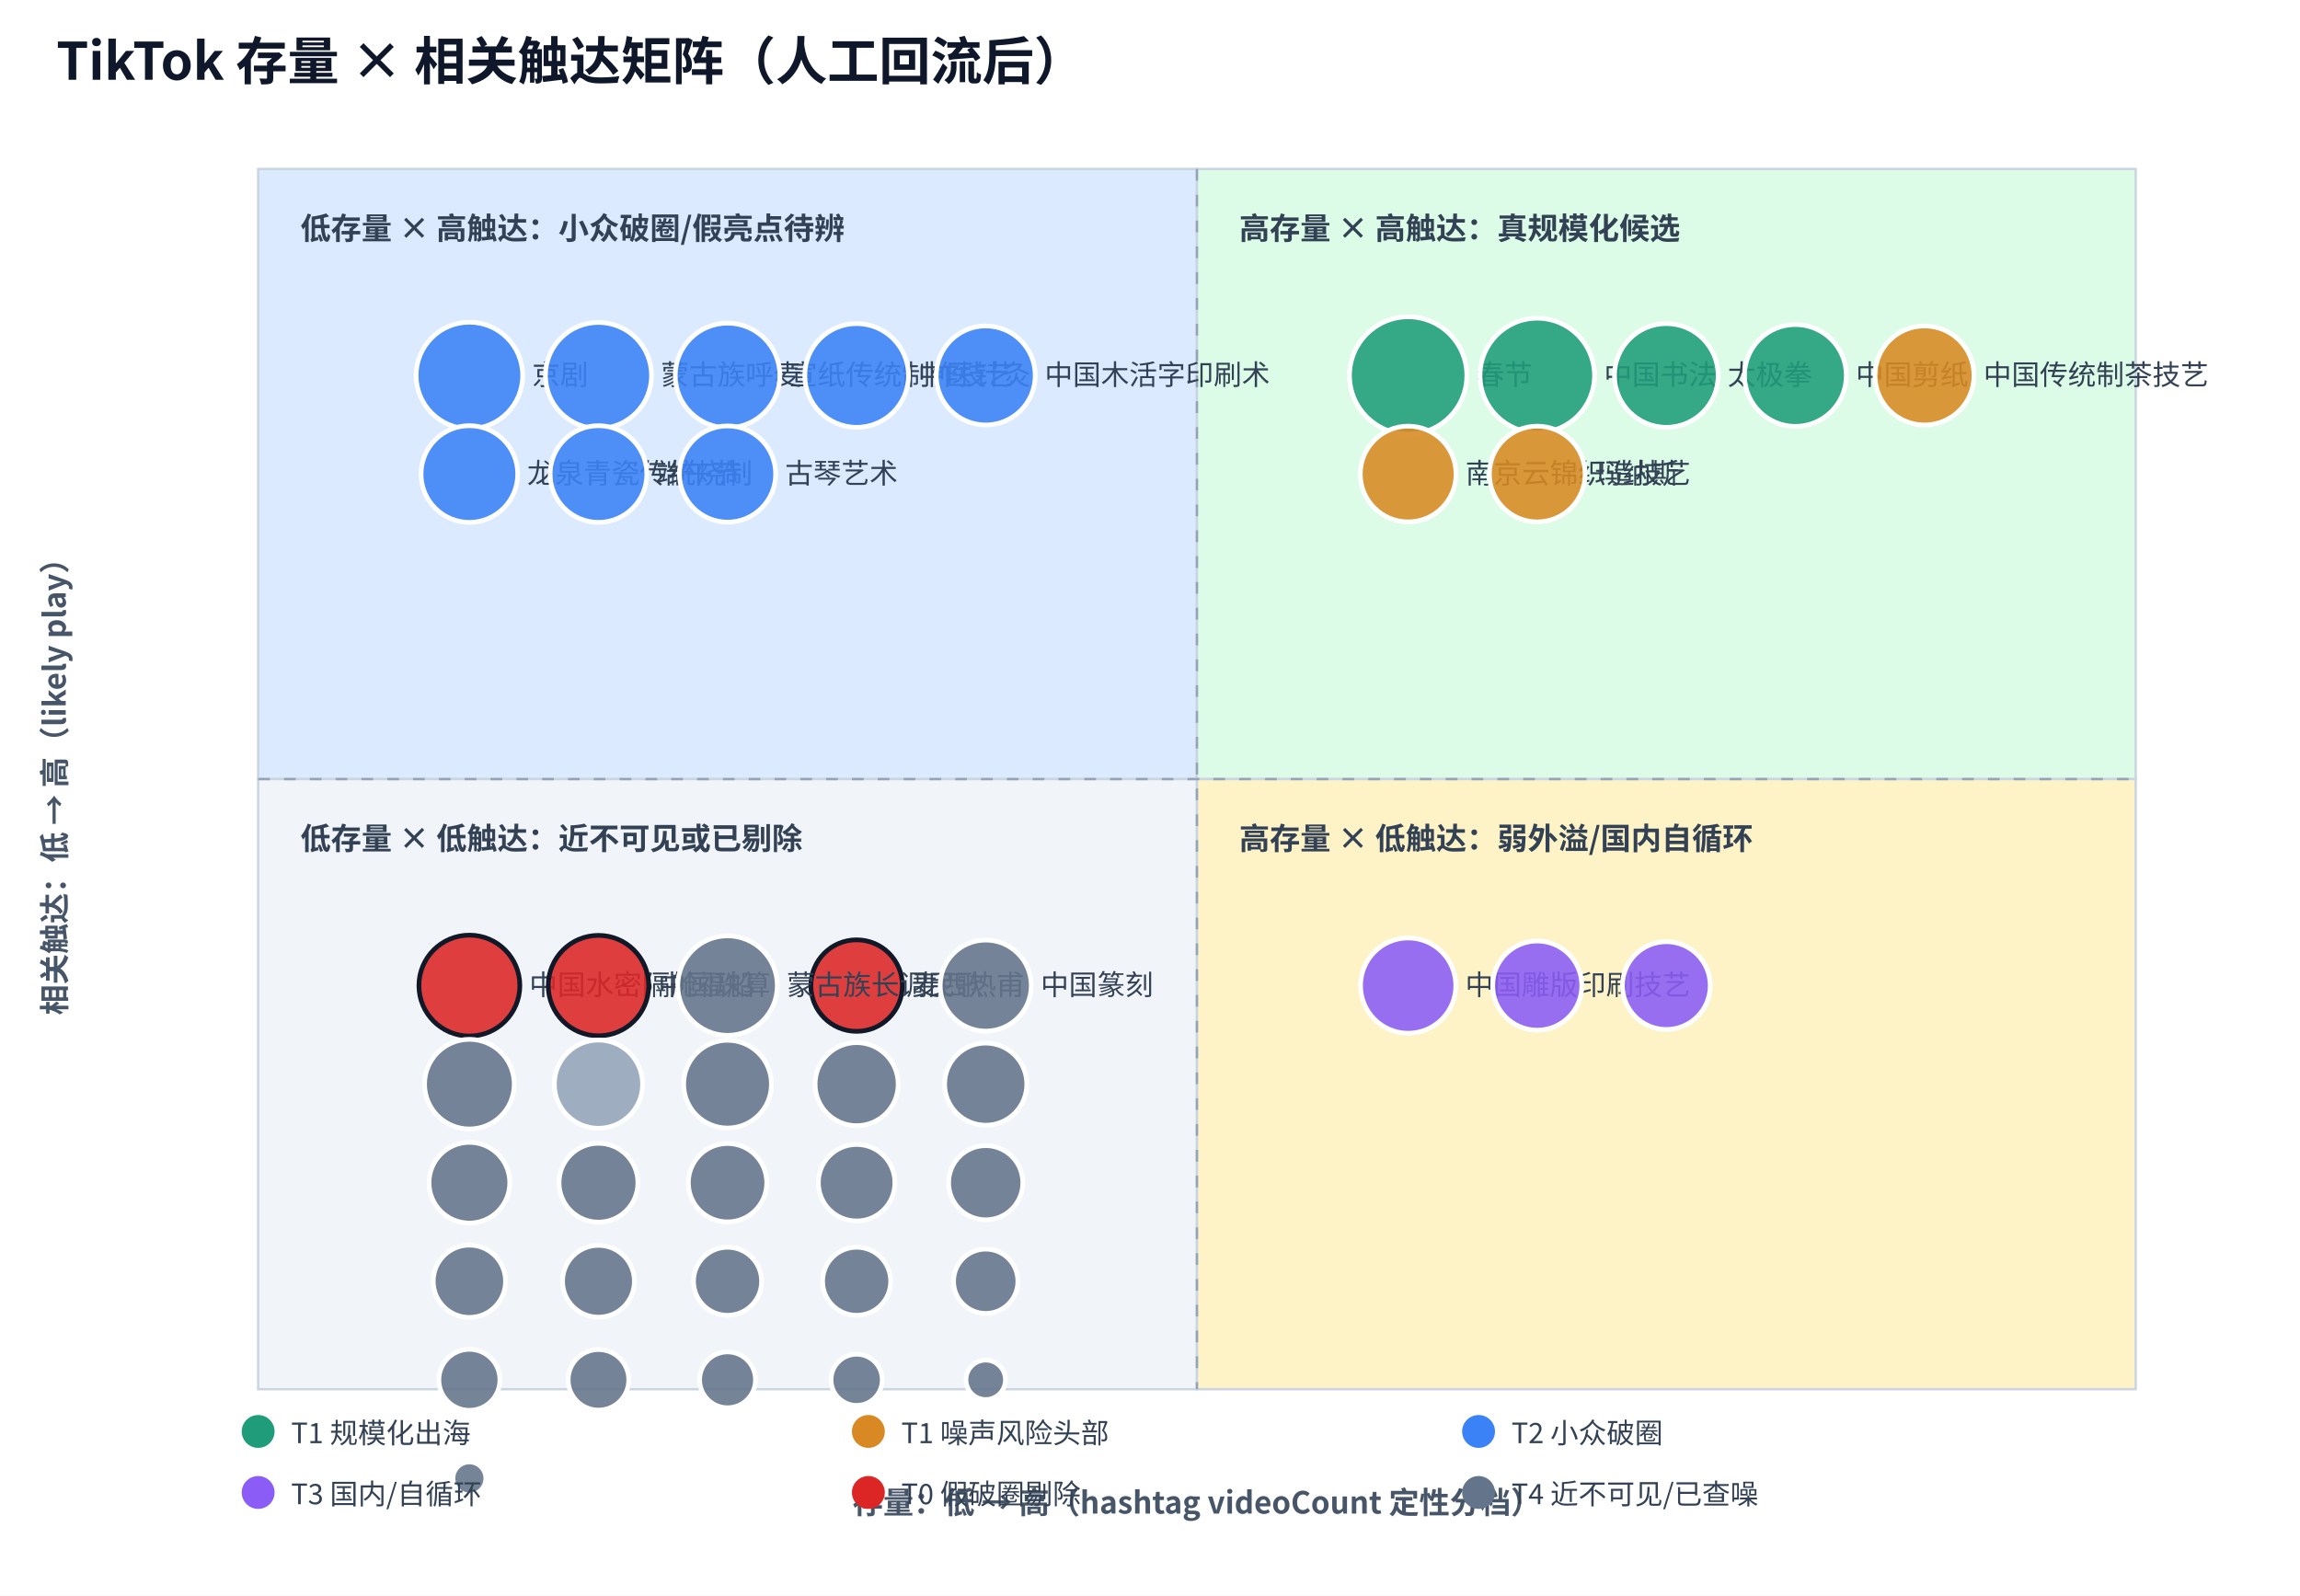
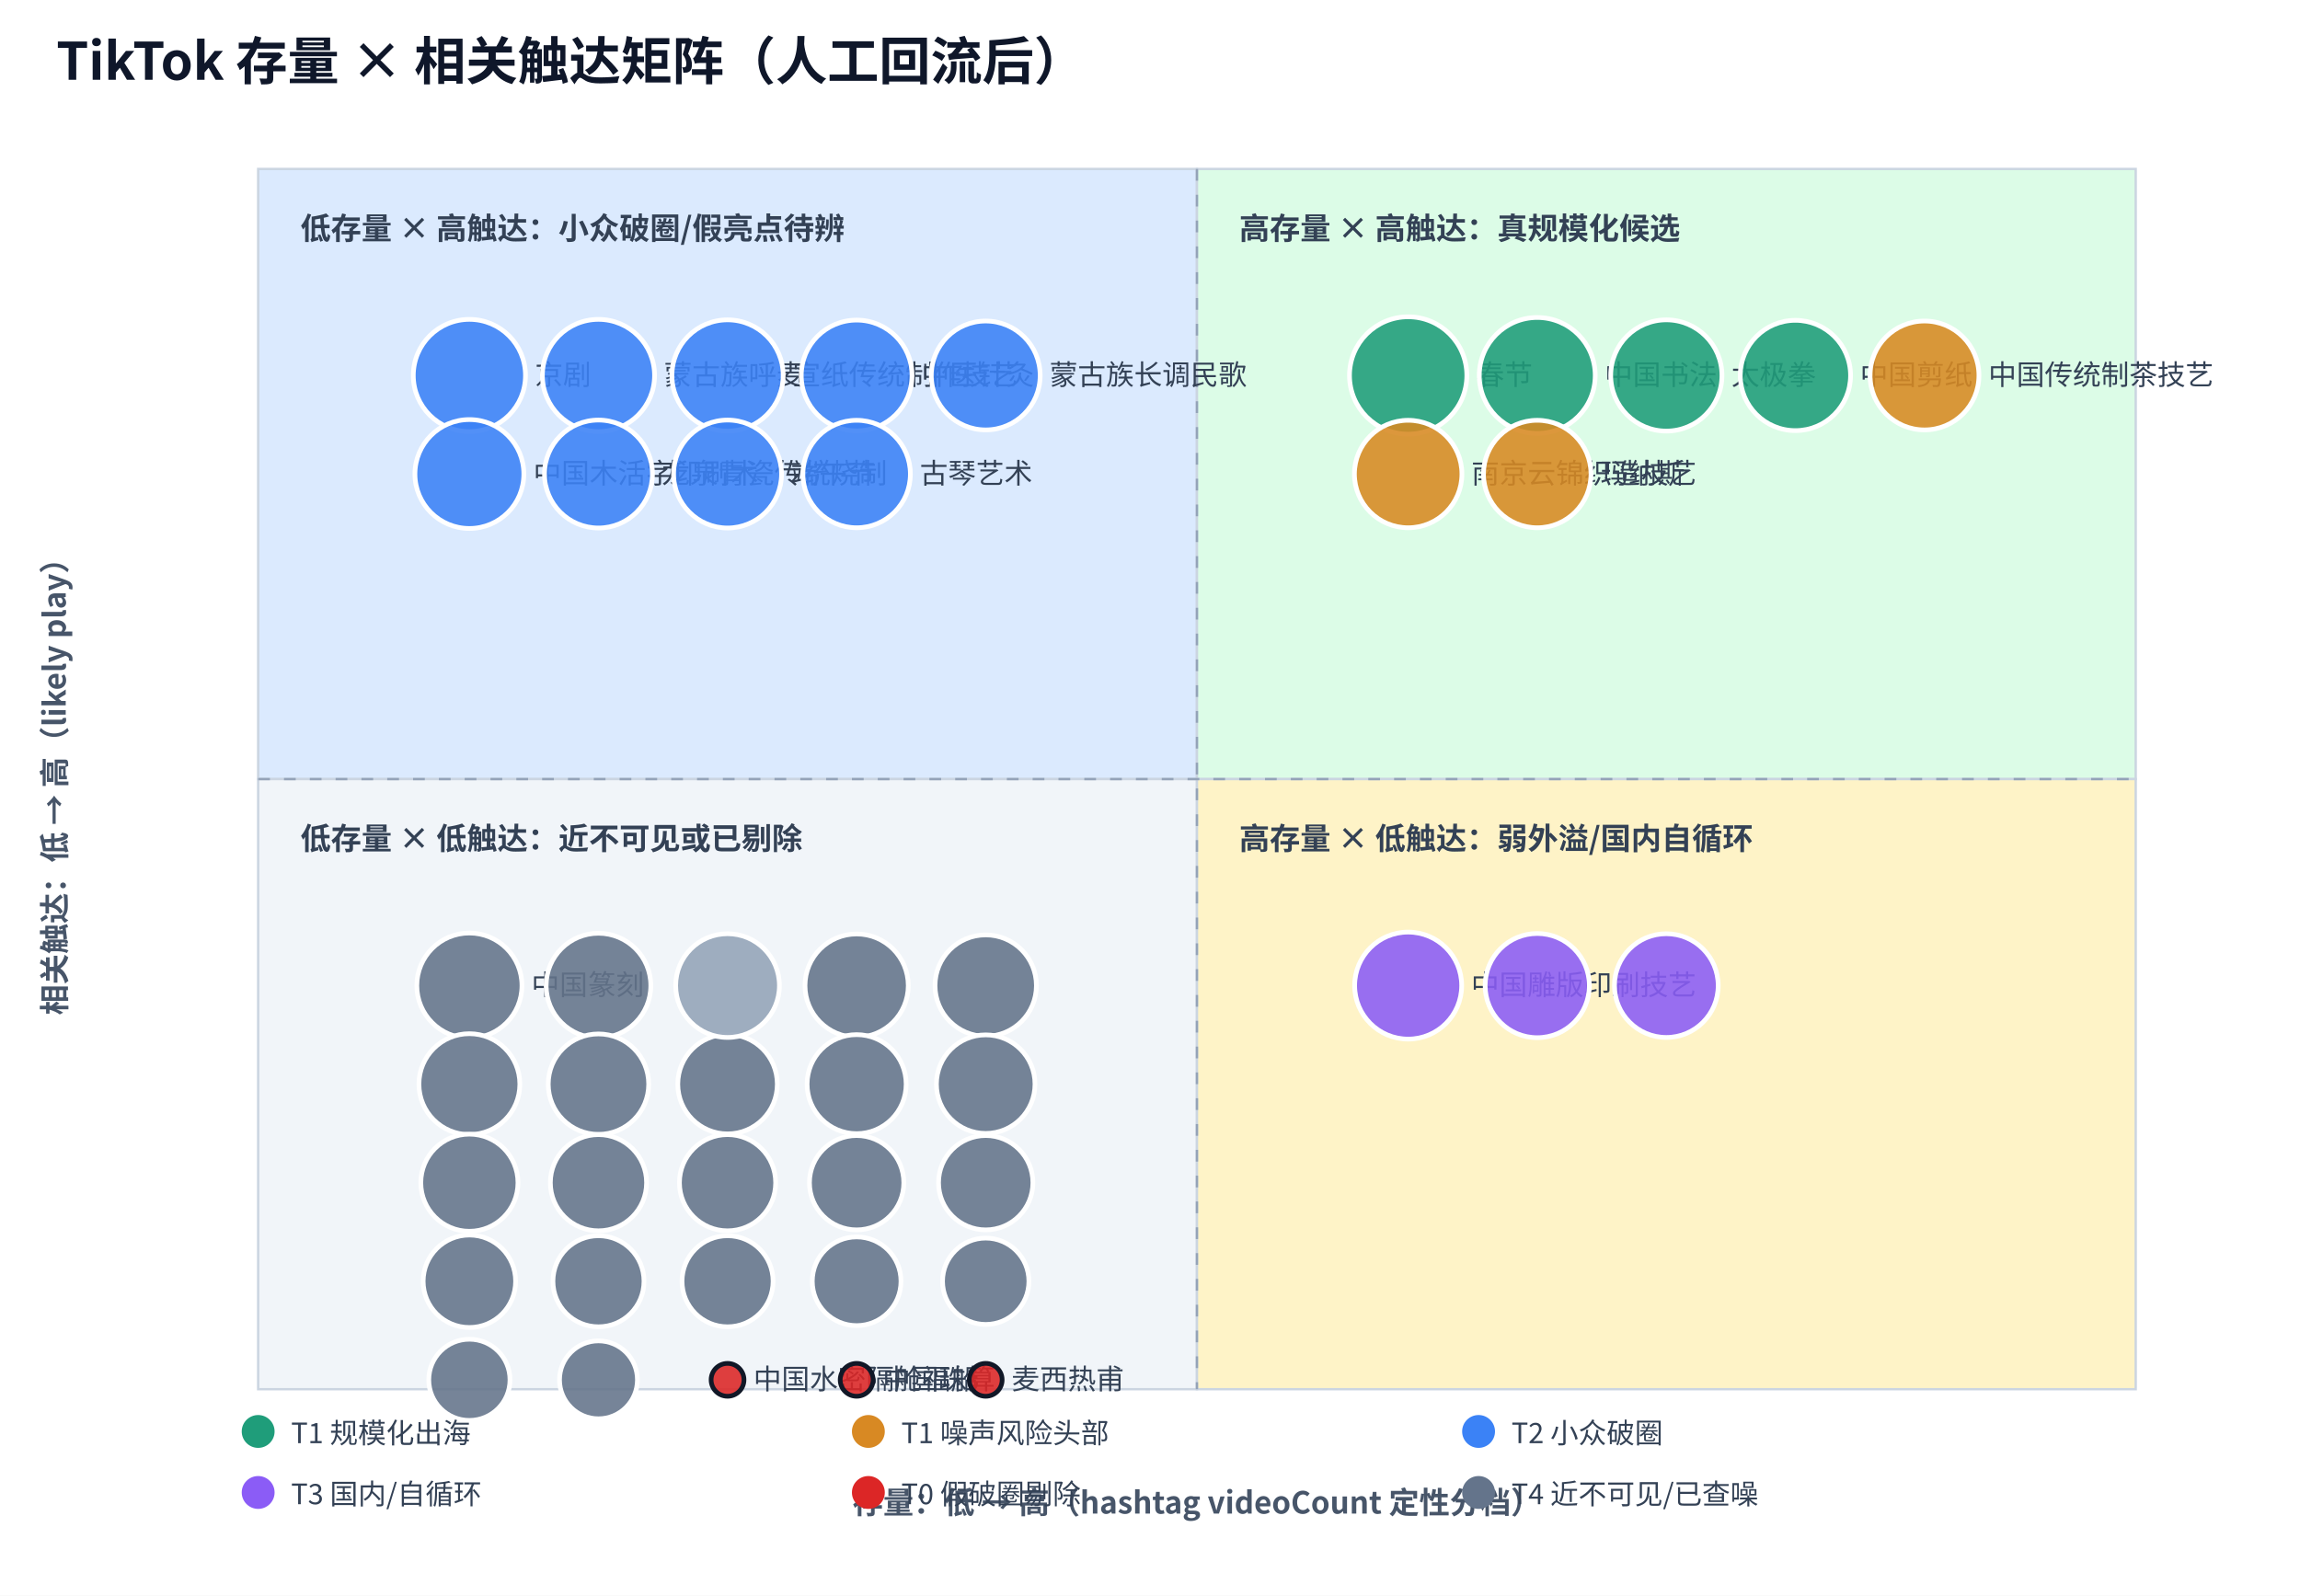
<svg xmlns="http://www.w3.org/2000/svg" width="980" height="680" viewBox="0 0 980 680" role="img">
  <style>
.svg-title{font:700 22px system-ui,-apple-system,BlinkMacSystemFont,'Segoe UI','Noto Sans CJK SC','Microsoft YaHei',sans-serif;fill:#0f172a}
.svg-subtitle{font:700 15px system-ui,-apple-system,BlinkMacSystemFont,'Segoe UI','Noto Sans CJK SC','Microsoft YaHei',sans-serif;fill:#334155}
.svg-label{font:600 14px system-ui,-apple-system,BlinkMacSystemFont,'Segoe UI','Noto Sans CJK SC','Microsoft YaHei',sans-serif;fill:#334155}
.svg-value{font:700 14px system-ui,-apple-system,BlinkMacSystemFont,'Segoe UI','Noto Sans CJK SC','Microsoft YaHei',sans-serif;fill:#0f172a}
.svg-axis{font:600 13px system-ui,-apple-system,BlinkMacSystemFont,'Segoe UI','Noto Sans CJK SC','Microsoft YaHei',sans-serif;fill:#475569}
.svg-small{font:12px system-ui,-apple-system,BlinkMacSystemFont,'Segoe UI','Noto Sans CJK SC','Microsoft YaHei',sans-serif;fill:#334155}
.svg-quad-label{font:700 13px system-ui,-apple-system,BlinkMacSystemFont,'Segoe UI','Noto Sans CJK SC','Microsoft YaHei',sans-serif;fill:#334155}
</style>
  <rect width="100%" height="100%" fill="#ffffff" />
  <text x="24" y="34" class="svg-title">TikTok 存量 × 相关触达矩阵（人工回流后）</text>
  <rect x="110" y="72" width="400.0" height="260.0" fill="#dbeafe" stroke="#cbd5e1" />
  <text x="128" y="102" class="svg-quad-label">低存量 × 高触达：小众破圈/假亮点待辨</text>
  <rect x="510.0" y="72" width="400.0" height="260.0" fill="#dcfce7" stroke="#cbd5e1" />
  <text x="528.0" y="102" class="svg-quad-label">高存量 × 高触达：真规模化候选</text>
  <rect x="110" y="332.0" width="400.0" height="260.0" fill="#f1f5f9" stroke="#cbd5e1" />
  <text x="128" y="362.0" class="svg-quad-label">低存量 × 低触达：近不可见或已剔除</text>
  <rect x="510.0" y="332.0" width="400.0" height="260.0" fill="#fef3c7" stroke="#cbd5e1" />
  <text x="528.0" y="362.0" class="svg-quad-label">高存量 × 低触达：弱外溢/国内自循环</text>
  <line x1="510.0" y1="72" x2="510.0" y2="592" stroke="#94a3b8" stroke-dasharray="5 6" />
  <line x1="110" y1="332.0" x2="910" y2="332.0" stroke="#94a3b8" stroke-dasharray="5 6" />
  <text x="510.0" y="645" text-anchor="middle" class="svg-axis">存量：低 → 高（hashtag videoCount 定性分档）</text>
  <text x="28" y="332.0" transform="rotate(-90 28 332.0)" text-anchor="middle" class="svg-axis">相关触达：低 → 高（likely play）</text>
  <circle cx="600.0" cy="160.0" r="25.0" fill="#1f9d7a" fill-opacity="0.88" stroke="#ffffff" stroke-width="2" />
  <text x="629.0" y="164.0" class="svg-small">春节</text>
-   <circle cx="655.0" cy="160.0" r="24.4" fill="#1f9d7a" fill-opacity="0.88" stroke="#ffffff" stroke-width="2" />
-   <text x="683.4" y="164.0" class="svg-small">中国书法</text>
-   <circle cx="710.0" cy="160.0" r="22.1" fill="#1f9d7a" fill-opacity="0.88" stroke="#ffffff" stroke-width="2" />
-   <text x="736.1" y="164.0" class="svg-small">太极拳</text>
-   <circle cx="765.0" cy="160.0" r="21.7" fill="#1f9d7a" fill-opacity="0.88" stroke="#ffffff" stroke-width="2" />
-   <text x="790.7" y="164.0" class="svg-small">中国剪纸</text>
-   <circle cx="820.0" cy="160.0" r="21.1" fill="#d88923" fill-opacity="0.88" stroke="#ffffff" stroke-width="2" />
-   <text x="845.1" y="164.0" class="svg-small">中国传统制茶技艺</text>
-   <circle cx="600.0" cy="202.0" r="20.4" fill="#d88923" fill-opacity="0.88" stroke="#ffffff" stroke-width="2" />
-   <text x="624.4" y="206.0" class="svg-small">南京云锦织造技艺</text>
-   <circle cx="655.0" cy="202.0" r="20.4" fill="#d88923" fill-opacity="0.88" stroke="#ffffff" stroke-width="2" />
-   <text x="679.4" y="206.0" class="svg-small">玛纳斯</text>
-   <circle cx="200.0" cy="160.0" r="22.7" fill="#3b82f6" fill-opacity="0.88" stroke="#ffffff" stroke-width="2" />
-   <text x="226.7" y="164.0" class="svg-small">京剧</text>
-   <circle cx="255.0" cy="160.0" r="22.6" fill="#3b82f6" fill-opacity="0.88" stroke="#ffffff" stroke-width="2" />
-   <text x="281.6" y="164.0" class="svg-small">蒙古族呼麦</text>
-   <circle cx="310.0" cy="160.0" r="22.3" fill="#3b82f6" fill-opacity="0.88" stroke="#ffffff" stroke-width="2" />
-   <text x="336.3" y="164.0" class="svg-small">宣纸传统制作技艺</text>
-   <circle cx="365.0" cy="160.0" r="22.1" fill="#3b82f6" fill-opacity="0.88" stroke="#ffffff" stroke-width="2" />
-   <text x="391.1" y="164.0" class="svg-small">中医针灸</text>
-   <circle cx="420.0" cy="160.0" r="21.1" fill="#3b82f6" fill-opacity="0.88" stroke="#ffffff" stroke-width="2" />
-   <text x="445.1" y="164.0" class="svg-small">中国木活字印刷术</text>
-   <circle cx="200.0" cy="202.0" r="20.6" fill="#3b82f6" fill-opacity="0.88" stroke="#ffffff" stroke-width="2" />
-   <text x="224.6" y="206.0" class="svg-small">龙泉青瓷传统烧制</text>
-   <circle cx="255.0" cy="202.0" r="20.6" fill="#3b82f6" fill-opacity="0.88" stroke="#ffffff" stroke-width="2" />
-   <text x="279.6" y="206.0" class="svg-small">端午节</text>
-   <circle cx="310.0" cy="202.0" r="20.5" fill="#3b82f6" fill-opacity="0.88" stroke="#ffffff" stroke-width="2" />
-   <text x="334.5" y="206.0" class="svg-small">古琴艺术</text>
-   <circle cx="600.0" cy="420.0" r="20.3" fill="#8b5cf6" fill-opacity="0.88" stroke="#ffffff" stroke-width="2" />
-   <text x="624.3" y="424.0" class="svg-small">中国雕版印刷技艺</text>
-   <circle cx="655.0" cy="420.0" r="19.0" fill="#8b5cf6" fill-opacity="0.88" stroke="#ffffff" stroke-width="2" />
-   <circle cx="710.0" cy="420.0" r="18.7" fill="#8b5cf6" fill-opacity="0.88" stroke="#ffffff" stroke-width="2" />
-   <circle cx="200.0" cy="420.0" r="21.5" fill="#dc2626" fill-opacity="0.88" stroke="#111827" stroke-width="2" />
-   <text x="225.5" y="424.0" class="svg-small">中国水密隔舱福船</text>
-   <circle cx="255.0" cy="420.0" r="21.4" fill="#dc2626" fill-opacity="0.88" stroke="#111827" stroke-width="2" />
-   <text x="280.4" y="424.0" class="svg-small">中国珠算</text>
-   <circle cx="365.0" cy="420.0" r="19.5" fill="#dc2626" fill-opacity="0.88" stroke="#111827" stroke-width="2" />
-   <text x="388.5" y="424.0" class="svg-small">麦西热甫</text>
-   <circle cx="310.0" cy="420.0" r="21.2" fill="#64748b" fill-opacity="0.88" stroke="#ffffff" stroke-width="2" />
-   <text x="335.2" y="424.0" class="svg-small">蒙古族长调民歌</text>
-   <circle cx="420.0" cy="420.0" r="19.4" fill="#64748b" fill-opacity="0.88" stroke="#ffffff" stroke-width="2" />
-   <text x="443.4" y="424.0" class="svg-small">中国篆刻</text>
-   <circle cx="200.0" cy="462.0" r="19.1" fill="#64748b" fill-opacity="0.88" stroke="#ffffff" stroke-width="2" />
-   <circle cx="310.0" cy="462.0" r="18.7" fill="#64748b" fill-opacity="0.88" stroke="#ffffff" stroke-width="2" />
-   <circle cx="365.0" cy="462.0" r="17.7" fill="#64748b" fill-opacity="0.88" stroke="#ffffff" stroke-width="2" />
-   <circle cx="420.0" cy="462.0" r="17.5" fill="#64748b" fill-opacity="0.88" stroke="#ffffff" stroke-width="2" />
-   <circle cx="200.0" cy="504.0" r="17.2" fill="#64748b" fill-opacity="0.88" stroke="#ffffff" stroke-width="2" />
-   <circle cx="255.0" cy="504.0" r="16.8" fill="#64748b" fill-opacity="0.88" stroke="#ffffff" stroke-width="2" />
-   <circle cx="310.0" cy="504.0" r="16.7" fill="#64748b" fill-opacity="0.88" stroke="#ffffff" stroke-width="2" />
-   <circle cx="365.0" cy="504.0" r="16.3" fill="#64748b" fill-opacity="0.88" stroke="#ffffff" stroke-width="2" />
-   <circle cx="420.0" cy="504.0" r="15.8" fill="#64748b" fill-opacity="0.88" stroke="#ffffff" stroke-width="2" />
-   <circle cx="200.0" cy="546.0" r="15.4" fill="#64748b" fill-opacity="0.88" stroke="#ffffff" stroke-width="2" />
-   <circle cx="255.0" cy="546.0" r="15.3" fill="#64748b" fill-opacity="0.88" stroke="#ffffff" stroke-width="2" />
-   <circle cx="310.0" cy="546.0" r="14.5" fill="#64748b" fill-opacity="0.88" stroke="#ffffff" stroke-width="2" />
-   <circle cx="365.0" cy="546.0" r="14.5" fill="#64748b" fill-opacity="0.88" stroke="#ffffff" stroke-width="2" />
-   <circle cx="420.0" cy="546.0" r="13.7" fill="#64748b" fill-opacity="0.88" stroke="#ffffff" stroke-width="2" />
-   <circle cx="200.0" cy="588.0" r="13.0" fill="#64748b" fill-opacity="0.88" stroke="#ffffff" stroke-width="2" />
-   <circle cx="255.0" cy="588.0" r="12.9" fill="#64748b" fill-opacity="0.88" stroke="#ffffff" stroke-width="2" />
-   <circle cx="310.0" cy="588.0" r="11.9" fill="#64748b" fill-opacity="0.88" stroke="#ffffff" stroke-width="2" />
-   <circle cx="365.0" cy="588.0" r="10.9" fill="#64748b" fill-opacity="0.88" stroke="#ffffff" stroke-width="2" />
-   <circle cx="420.0" cy="588.0" r="8.4" fill="#64748b" fill-opacity="0.88" stroke="#ffffff" stroke-width="2" />
-   <circle cx="200.0" cy="630.0" r="7.0" fill="#64748b" fill-opacity="0.88" stroke="#ffffff" stroke-width="2" />
-   <circle cx="255.0" cy="462.0" r="18.8" fill="#94a3b8" fill-opacity="0.88" stroke="#ffffff" stroke-width="2" />
+   <circle cx="655.0" cy="160.0" r="24.7" fill="#1f9d7a" fill-opacity="0.88" stroke="#ffffff" stroke-width="2" />
+   <text x="683.7" y="164.0" class="svg-small">中国书法</text>
+   <circle cx="710.0" cy="160.0" r="23.7" fill="#1f9d7a" fill-opacity="0.88" stroke="#ffffff" stroke-width="2" />
+   <text x="737.7" y="164.0" class="svg-small">太极拳</text>
+   <circle cx="765.0" cy="160.0" r="23.5" fill="#1f9d7a" fill-opacity="0.88" stroke="#ffffff" stroke-width="2" />
+   <text x="792.5" y="164.0" class="svg-small">中国剪纸</text>
+   <circle cx="820.0" cy="160.0" r="23.2" fill="#d88923" fill-opacity="0.88" stroke="#ffffff" stroke-width="2" />
+   <text x="847.2" y="164.0" class="svg-small">中国传统制茶技艺</text>
+   <circle cx="600.0" cy="202.0" r="22.9" fill="#d88923" fill-opacity="0.88" stroke="#ffffff" stroke-width="2" />
+   <text x="626.9" y="206.0" class="svg-small">南京云锦织造技艺</text>
+   <circle cx="655.0" cy="202.0" r="22.9" fill="#d88923" fill-opacity="0.88" stroke="#ffffff" stroke-width="2" />
+   <text x="681.9" y="206.0" class="svg-small">玛纳斯</text>
+   <circle cx="200.0" cy="160.0" r="23.9" fill="#3b82f6" fill-opacity="0.88" stroke="#ffffff" stroke-width="2" />
+   <text x="227.9" y="164.0" class="svg-small">京剧</text>
+   <circle cx="255.0" cy="160.0" r="23.9" fill="#3b82f6" fill-opacity="0.88" stroke="#ffffff" stroke-width="2" />
+   <text x="282.9" y="164.0" class="svg-small">蒙古族呼麦</text>
+   <circle cx="310.0" cy="160.0" r="23.7" fill="#3b82f6" fill-opacity="0.88" stroke="#ffffff" stroke-width="2" />
+   <text x="337.7" y="164.0" class="svg-small">宣纸传统制作技艺</text>
+   <circle cx="365.0" cy="160.0" r="23.6" fill="#3b82f6" fill-opacity="0.88" stroke="#ffffff" stroke-width="2" />
+   <text x="392.6" y="164.0" class="svg-small">中医针灸</text>
+   <circle cx="200.0" cy="202.0" r="23.2" fill="#3b82f6" fill-opacity="0.88" stroke="#ffffff" stroke-width="2" />
+   <text x="227.2" y="206.0" class="svg-small">中国木活字印刷术</text>
+   <circle cx="255.0" cy="202.0" r="23.0" fill="#3b82f6" fill-opacity="0.88" stroke="#ffffff" stroke-width="2" />
+   <text x="282.0" y="206.0" class="svg-small">龙泉青瓷传统烧制</text>
+   <circle cx="310.0" cy="202.0" r="23.0" fill="#3b82f6" fill-opacity="0.88" stroke="#ffffff" stroke-width="2" />
+   <text x="337.0" y="206.0" class="svg-small">端午节</text>
+   <circle cx="365.0" cy="202.0" r="22.9" fill="#3b82f6" fill-opacity="0.88" stroke="#ffffff" stroke-width="2" />
+   <text x="391.9" y="206.0" class="svg-small">古琴艺术</text>
+   <circle cx="600.0" cy="420.0" r="22.8" fill="#8b5cf6" fill-opacity="0.88" stroke="#ffffff" stroke-width="2" />
+   <text x="626.8" y="424.0" class="svg-small">中国雕版印刷技艺</text>
+   <circle cx="655.0" cy="420.0" r="22.2" fill="#8b5cf6" fill-opacity="0.88" stroke="#ffffff" stroke-width="2" />
+   <circle cx="710.0" cy="420.0" r="22.1" fill="#8b5cf6" fill-opacity="0.88" stroke="#ffffff" stroke-width="2" />
+   <circle cx="310.0" cy="588.0" r="7.0" fill="#dc2626" fill-opacity="0.88" stroke="#111827" stroke-width="2" />
+   <text x="321.0" y="592.0" class="svg-small">中国水密隔舱福船</text>
+   <circle cx="365.0" cy="588.0" r="7.0" fill="#dc2626" fill-opacity="0.88" stroke="#111827" stroke-width="2" />
+   <text x="376.0" y="592.0" class="svg-small">中国珠算</text>
+   <circle cx="420.0" cy="588.0" r="7.0" fill="#dc2626" fill-opacity="0.88" stroke="#111827" stroke-width="2" />
+   <text x="431.0" y="592.0" class="svg-small">麦西热甫</text>
+   <circle cx="420.0" cy="160.0" r="23.2" fill="#3b82f6" fill-opacity="0.88" stroke="#ffffff" stroke-width="2" />
+   <text x="447.2" y="164.0" class="svg-small">蒙古族长调民歌</text>
+   <circle cx="200.0" cy="420.0" r="22.4" fill="#64748b" fill-opacity="0.88" stroke="#ffffff" stroke-width="2" />
+   <text x="226.4" y="424.0" class="svg-small">中国篆刻</text>
+   <circle cx="255.0" cy="420.0" r="22.3" fill="#64748b" fill-opacity="0.88" stroke="#ffffff" stroke-width="2" />
+   <circle cx="365.0" cy="420.0" r="22.0" fill="#64748b" fill-opacity="0.88" stroke="#ffffff" stroke-width="2" />
+   <circle cx="420.0" cy="420.0" r="21.6" fill="#64748b" fill-opacity="0.88" stroke="#ffffff" stroke-width="2" />
+   <circle cx="200.0" cy="462.0" r="21.5" fill="#64748b" fill-opacity="0.88" stroke="#ffffff" stroke-width="2" />
+   <circle cx="255.0" cy="462.0" r="21.4" fill="#64748b" fill-opacity="0.88" stroke="#ffffff" stroke-width="2" />
+   <circle cx="310.0" cy="462.0" r="21.2" fill="#64748b" fill-opacity="0.88" stroke="#ffffff" stroke-width="2" />
+   <circle cx="365.0" cy="462.0" r="21.1" fill="#64748b" fill-opacity="0.88" stroke="#ffffff" stroke-width="2" />
+   <circle cx="420.0" cy="462.0" r="21.0" fill="#64748b" fill-opacity="0.88" stroke="#ffffff" stroke-width="2" />
+   <circle cx="200.0" cy="504.0" r="20.7" fill="#64748b" fill-opacity="0.88" stroke="#ffffff" stroke-width="2" />
+   <circle cx="255.0" cy="504.0" r="20.5" fill="#64748b" fill-opacity="0.88" stroke="#ffffff" stroke-width="2" />
+   <circle cx="310.0" cy="504.0" r="20.5" fill="#64748b" fill-opacity="0.88" stroke="#ffffff" stroke-width="2" />
+   <circle cx="365.0" cy="504.0" r="20.1" fill="#64748b" fill-opacity="0.88" stroke="#ffffff" stroke-width="2" />
+   <circle cx="420.0" cy="504.0" r="20.1" fill="#64748b" fill-opacity="0.88" stroke="#ffffff" stroke-width="2" />
+   <circle cx="200.0" cy="546.0" r="19.7" fill="#64748b" fill-opacity="0.88" stroke="#ffffff" stroke-width="2" />
+   <circle cx="255.0" cy="546.0" r="19.4" fill="#64748b" fill-opacity="0.88" stroke="#ffffff" stroke-width="2" />
+   <circle cx="310.0" cy="546.0" r="19.4" fill="#64748b" fill-opacity="0.88" stroke="#ffffff" stroke-width="2" />
+   <circle cx="365.0" cy="546.0" r="18.9" fill="#64748b" fill-opacity="0.88" stroke="#ffffff" stroke-width="2" />
+   <circle cx="420.0" cy="546.0" r="18.4" fill="#64748b" fill-opacity="0.88" stroke="#ffffff" stroke-width="2" />
+   <circle cx="200.0" cy="588.0" r="17.3" fill="#64748b" fill-opacity="0.88" stroke="#ffffff" stroke-width="2" />
+   <circle cx="255.0" cy="588.0" r="16.6" fill="#64748b" fill-opacity="0.88" stroke="#ffffff" stroke-width="2" />
+   <circle cx="310.0" cy="420.0" r="22.1" fill="#94a3b8" fill-opacity="0.88" stroke="#ffffff" stroke-width="2" />
  <circle cx="110" cy="610" r="7" fill="#1f9d7a" />
  <text x="124" y="615" class="svg-small">T1 规模化出海</text>
  <circle cx="370" cy="610" r="7" fill="#d88923" />
  <text x="384" y="615" class="svg-small">T1 噪声风险头部</text>
  <circle cx="630" cy="610" r="7" fill="#3b82f6" />
  <text x="644" y="615" class="svg-small">T2 小众破圈</text>
  <circle cx="110" cy="636" r="7" fill="#8b5cf6" />
  <text x="124" y="641" class="svg-small">T3 国内/自循环</text>
  <circle cx="370" cy="636" r="7" fill="#dc2626" />
  <text x="384" y="641" class="svg-small">T0 假破圈剔除</text>
  <circle cx="630" cy="636" r="7" fill="#64748b" />
  <text x="644" y="641" class="svg-small">T4 近不可见/已查噪</text>
</svg>
